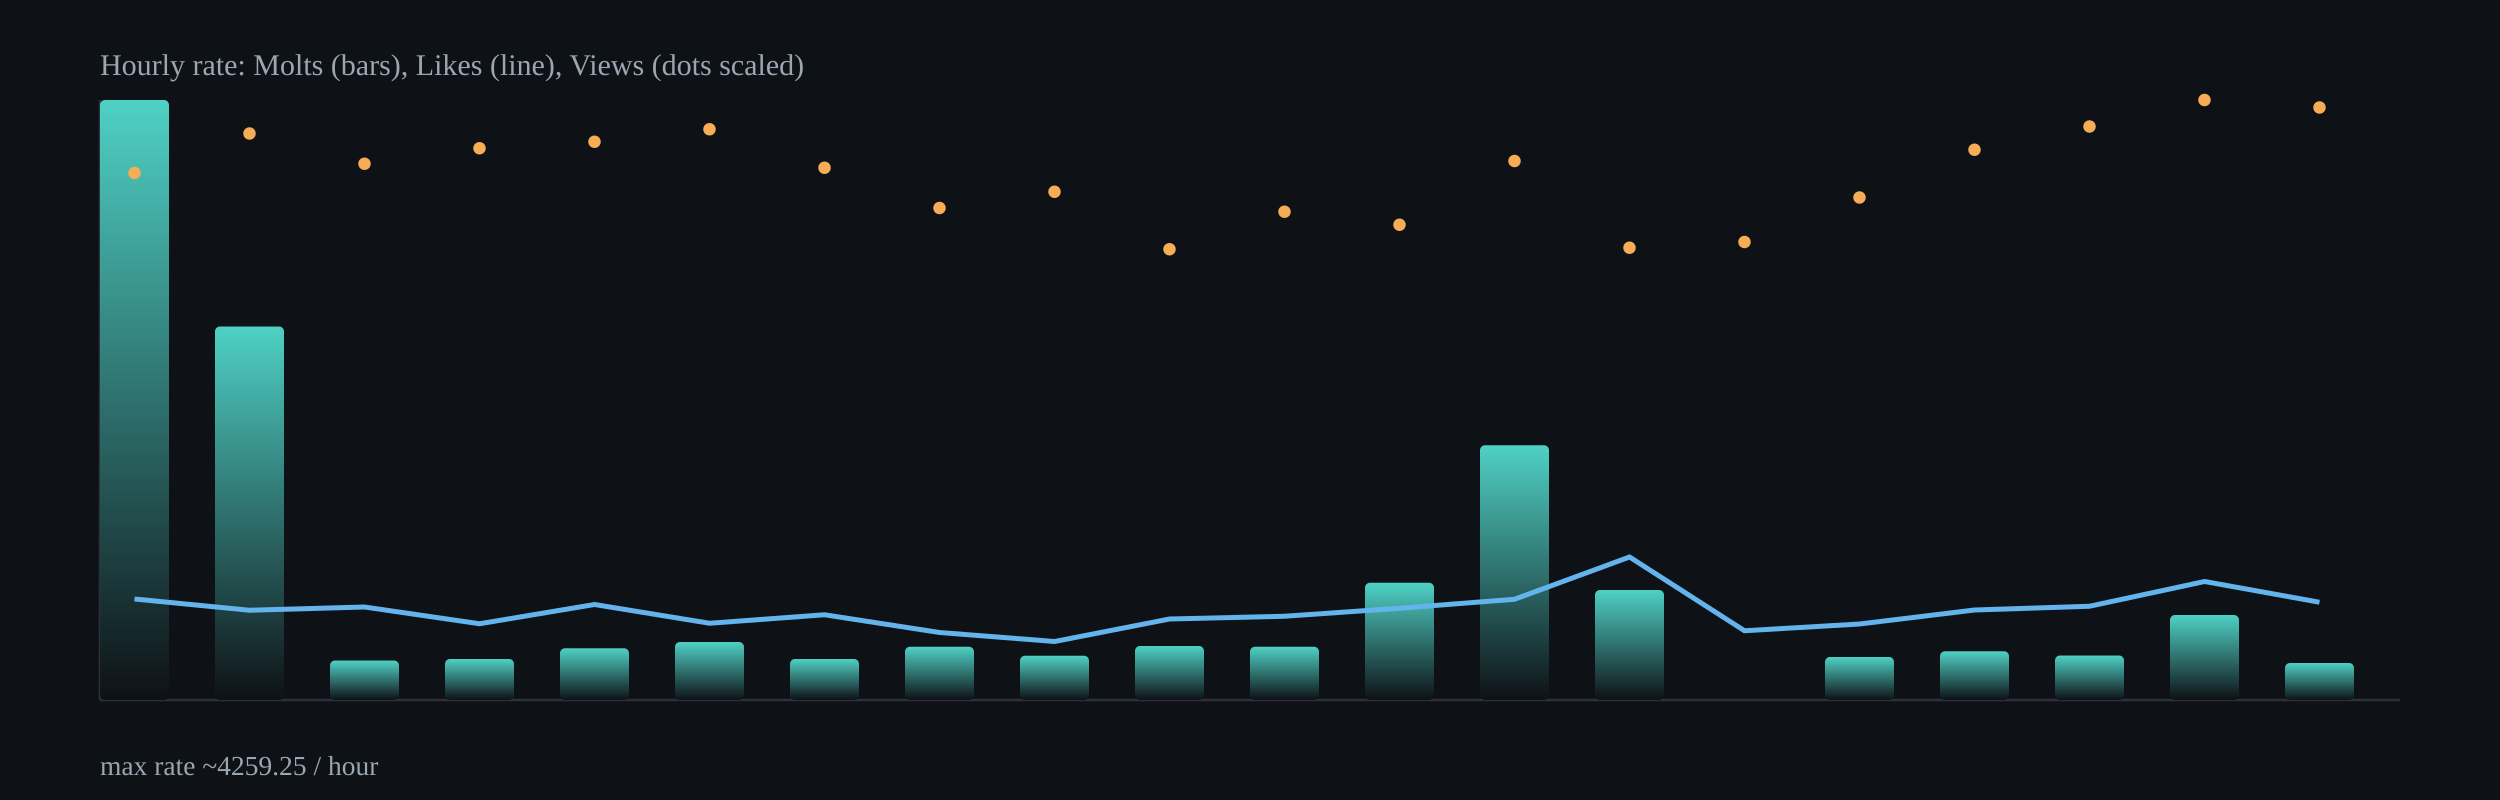
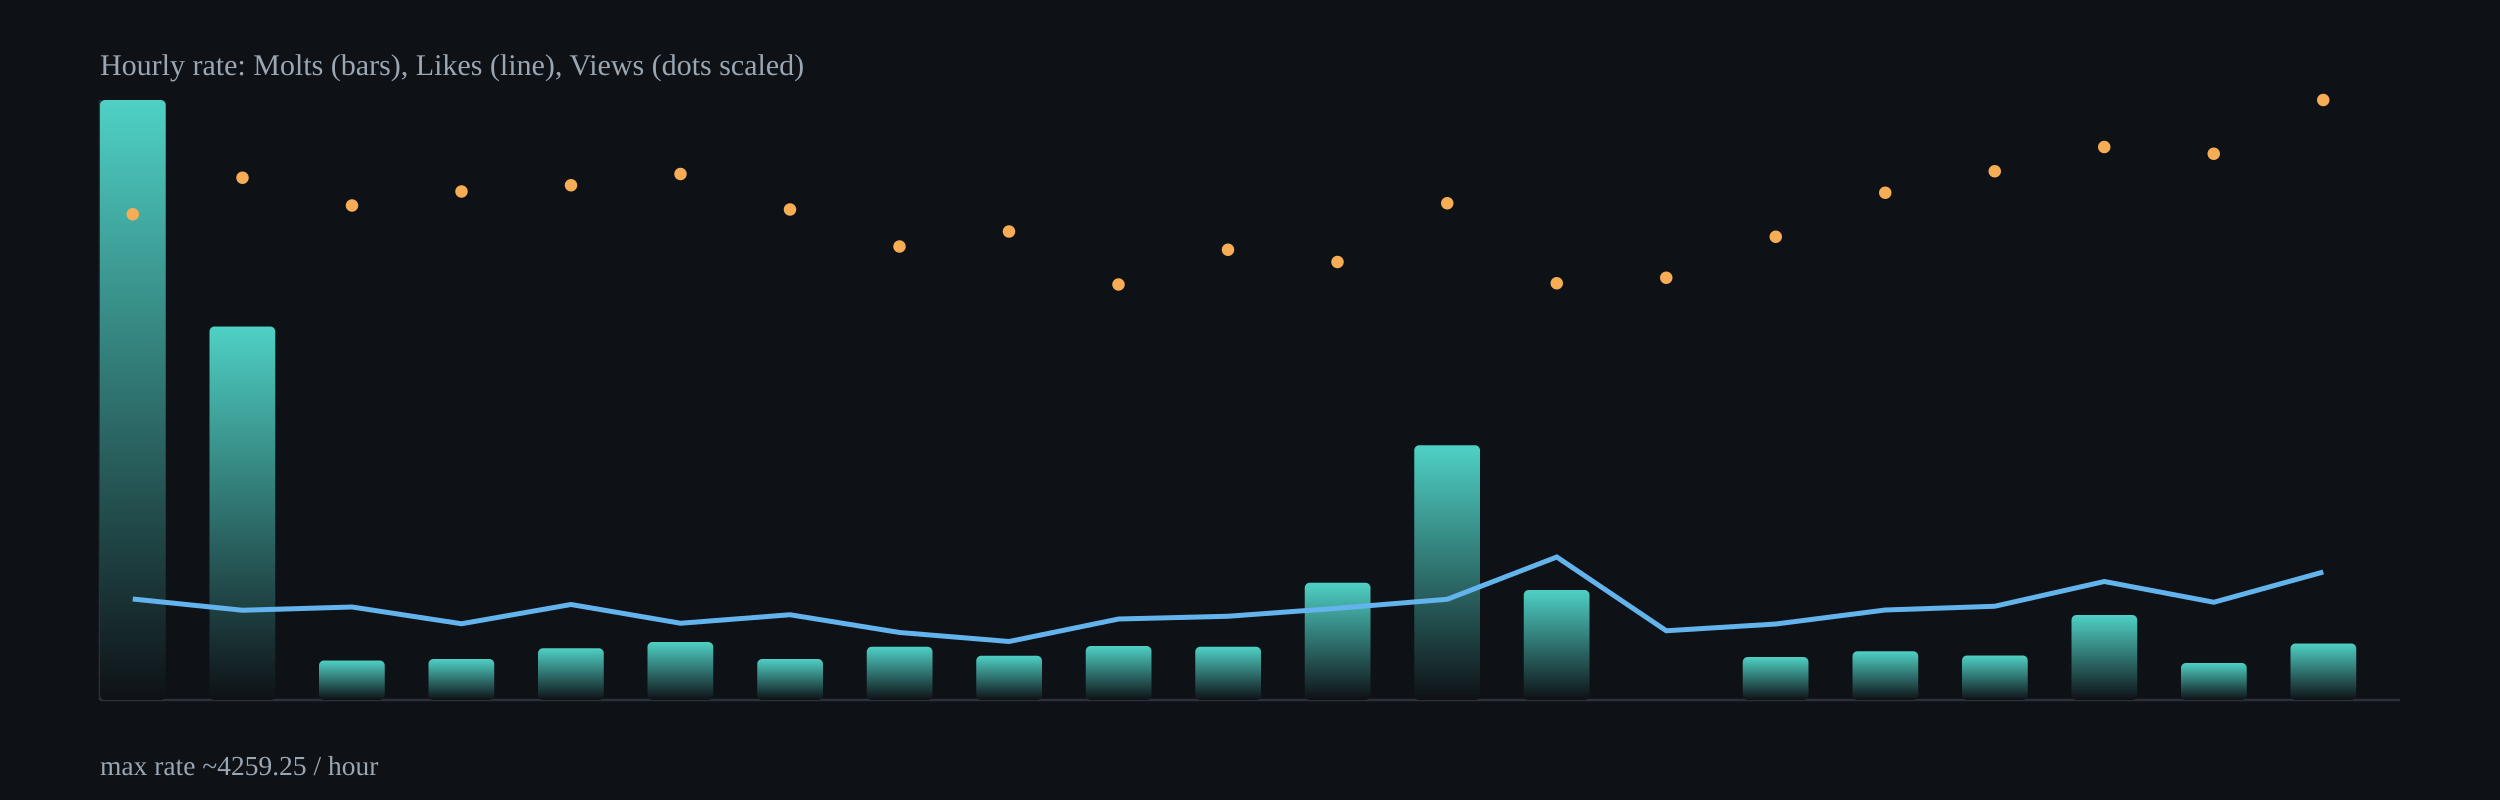
<svg xmlns="http://www.w3.org/2000/svg" width="1000" height="320" viewBox="0 0 1000 320">
  <defs>
    <linearGradient id="barGrad" x1="0" x2="0" y1="0" y2="1">
      <stop offset="0%" stop-color="#4fd1c5" />
      <stop offset="100%" stop-color="#0e1116" />
    </linearGradient>
  </defs>
  <rect x="0" y="0" width="1000" height="320" fill="#0e1116" />
  <g stroke="#2b313b" stroke-width="1">
    <line x1="40" y1="280" x2="960" y2="280" />
    <line x1="40" y1="40" x2="40" y2="280" />
  </g>
-   <rect x="40.0" y="40.0" width="27.6" height="240.0" rx="2" fill="url(#barGrad)" />
-   <rect x="86.0" y="130.6" width="27.6" height="149.4" rx="2" fill="url(#barGrad)" />
-   <rect x="132.0" y="264.2" width="27.6" height="15.8" rx="2" fill="url(#barGrad)" />
-   <rect x="178.0" y="263.6" width="27.6" height="16.4" rx="2" fill="url(#barGrad)" />
-   <rect x="224.0" y="259.3" width="27.6" height="20.7" rx="2" fill="url(#barGrad)" />
-   <rect x="270.0" y="256.8" width="27.6" height="23.2" rx="2" fill="url(#barGrad)" />
-   <rect x="316.0" y="263.6" width="27.6" height="16.4" rx="2" fill="url(#barGrad)" />
-   <rect x="362.0" y="258.7" width="27.6" height="21.3" rx="2" fill="url(#barGrad)" />
-   <rect x="408.0" y="262.3" width="27.6" height="17.7" rx="2" fill="url(#barGrad)" />
-   <rect x="454.0" y="258.4" width="27.6" height="21.6" rx="2" fill="url(#barGrad)" />
-   <rect x="500.0" y="258.7" width="27.6" height="21.3" rx="2" fill="url(#barGrad)" />
-   <rect x="546.0" y="233.1" width="27.6" height="46.9" rx="2" fill="url(#barGrad)" />
-   <rect x="592.0" y="178.1" width="27.6" height="101.9" rx="2" fill="url(#barGrad)" />
-   <rect x="638.0" y="236.0" width="27.6" height="44.0" rx="2" fill="url(#barGrad)" />
-   <rect x="684.0" y="590.6" width="27.6" height="-310.6" rx="2" fill="url(#barGrad)" />
-   <rect x="730.0" y="262.8" width="27.6" height="17.2" rx="2" fill="url(#barGrad)" />
-   <rect x="776.0" y="260.5" width="27.6" height="19.5" rx="2" fill="url(#barGrad)" />
-   <rect x="822.0" y="262.2" width="27.6" height="17.8" rx="2" fill="url(#barGrad)" />
-   <rect x="868.0" y="246.0" width="27.6" height="34.0" rx="2" fill="url(#barGrad)" />
-   <rect x="914.0" y="265.2" width="27.6" height="14.8" rx="2" fill="url(#barGrad)" />
-   <polyline fill="none" stroke="#63b3ed" stroke-width="2" points="53.8,239.6 99.8,244.1 145.8,242.8 191.8,249.5 237.8,241.8 283.8,249.3 329.8,245.9 375.8,253.0 421.8,256.6 467.8,247.6 513.8,246.5 559.8,243.3 605.8,239.7 651.8,222.8 697.8,252.3 743.8,249.6 789.8,244.0 835.8,242.5 881.8,232.6 927.8,240.9" />
-   <circle cx="53.8" cy="69.2" r="2.5" fill="#f6ad55" />
-   <circle cx="99.8" cy="53.4" r="2.5" fill="#f6ad55" />
-   <circle cx="145.8" cy="65.5" r="2.5" fill="#f6ad55" />
-   <circle cx="191.8" cy="59.3" r="2.5" fill="#f6ad55" />
-   <circle cx="237.8" cy="56.7" r="2.5" fill="#f6ad55" />
-   <circle cx="283.8" cy="51.7" r="2.5" fill="#f6ad55" />
-   <circle cx="329.8" cy="67.1" r="2.5" fill="#f6ad55" />
-   <circle cx="375.8" cy="83.2" r="2.5" fill="#f6ad55" />
-   <circle cx="421.8" cy="76.7" r="2.5" fill="#f6ad55" />
-   <circle cx="467.8" cy="99.7" r="2.5" fill="#f6ad55" />
-   <circle cx="513.8" cy="84.7" r="2.5" fill="#f6ad55" />
-   <circle cx="559.8" cy="89.9" r="2.5" fill="#f6ad55" />
-   <circle cx="605.8" cy="64.4" r="2.5" fill="#f6ad55" />
-   <circle cx="651.8" cy="99.1" r="2.5" fill="#f6ad55" />
-   <circle cx="697.8" cy="96.8" r="2.5" fill="#f6ad55" />
-   <circle cx="743.8" cy="79.0" r="2.5" fill="#f6ad55" />
-   <circle cx="789.8" cy="59.9" r="2.5" fill="#f6ad55" />
-   <circle cx="835.8" cy="50.6" r="2.5" fill="#f6ad55" />
-   <circle cx="881.8" cy="40.0" r="2.5" fill="#f6ad55" />
-   <circle cx="927.8" cy="43.0" r="2.5" fill="#f6ad55" />
+   <rect x="40.0" y="40.0" width="26.3" height="240.0" rx="2" fill="url(#barGrad)" />
+   <rect x="83.8" y="130.6" width="26.3" height="149.4" rx="2" fill="url(#barGrad)" />
+   <rect x="127.6" y="264.2" width="26.3" height="15.8" rx="2" fill="url(#barGrad)" />
+   <rect x="171.4" y="263.6" width="26.3" height="16.4" rx="2" fill="url(#barGrad)" />
+   <rect x="215.2" y="259.3" width="26.3" height="20.7" rx="2" fill="url(#barGrad)" />
+   <rect x="259.0" y="256.8" width="26.3" height="23.2" rx="2" fill="url(#barGrad)" />
+   <rect x="302.9" y="263.6" width="26.3" height="16.4" rx="2" fill="url(#barGrad)" />
+   <rect x="346.7" y="258.7" width="26.3" height="21.3" rx="2" fill="url(#barGrad)" />
+   <rect x="390.5" y="262.3" width="26.3" height="17.7" rx="2" fill="url(#barGrad)" />
+   <rect x="434.3" y="258.4" width="26.3" height="21.6" rx="2" fill="url(#barGrad)" />
+   <rect x="478.1" y="258.7" width="26.3" height="21.3" rx="2" fill="url(#barGrad)" />
+   <rect x="521.9" y="233.1" width="26.3" height="46.9" rx="2" fill="url(#barGrad)" />
+   <rect x="565.7" y="178.1" width="26.3" height="101.9" rx="2" fill="url(#barGrad)" />
+   <rect x="609.5" y="236.0" width="26.3" height="44.0" rx="2" fill="url(#barGrad)" />
+   <rect x="653.3" y="590.6" width="26.3" height="-310.6" rx="2" fill="url(#barGrad)" />
+   <rect x="697.1" y="262.8" width="26.3" height="17.2" rx="2" fill="url(#barGrad)" />
+   <rect x="741.0" y="260.5" width="26.3" height="19.5" rx="2" fill="url(#barGrad)" />
+   <rect x="784.8" y="262.2" width="26.3" height="17.8" rx="2" fill="url(#barGrad)" />
+   <rect x="828.6" y="246.0" width="26.3" height="34.0" rx="2" fill="url(#barGrad)" />
+   <rect x="872.4" y="265.2" width="26.3" height="14.8" rx="2" fill="url(#barGrad)" />
+   <rect x="916.2" y="257.4" width="26.3" height="22.6" rx="2" fill="url(#barGrad)" />
+   <polyline fill="none" stroke="#63b3ed" stroke-width="2" points="53.1,239.6 97.0,244.1 140.8,242.8 184.6,249.5 228.4,241.8 272.2,249.3 316.0,245.9 359.8,253.0 403.6,256.6 447.4,247.6 491.2,246.5 535.0,243.3 578.9,239.7 622.7,222.8 666.5,252.3 710.3,249.6 754.1,244.0 797.9,242.5 841.7,232.6 885.5,240.9 929.3,228.8" />
+   <circle cx="53.1" cy="85.7" r="2.5" fill="#f6ad55" />
+   <circle cx="97.0" cy="71.1" r="2.5" fill="#f6ad55" />
+   <circle cx="140.8" cy="82.2" r="2.5" fill="#f6ad55" />
+   <circle cx="184.6" cy="76.6" r="2.5" fill="#f6ad55" />
+   <circle cx="228.4" cy="74.1" r="2.5" fill="#f6ad55" />
+   <circle cx="272.2" cy="69.6" r="2.5" fill="#f6ad55" />
+   <circle cx="316.0" cy="83.8" r="2.5" fill="#f6ad55" />
+   <circle cx="359.8" cy="98.6" r="2.5" fill="#f6ad55" />
+   <circle cx="403.6" cy="92.6" r="2.5" fill="#f6ad55" />
+   <circle cx="447.4" cy="113.8" r="2.5" fill="#f6ad55" />
+   <circle cx="491.2" cy="99.9" r="2.5" fill="#f6ad55" />
+   <circle cx="535.0" cy="104.8" r="2.5" fill="#f6ad55" />
+   <circle cx="578.9" cy="81.3" r="2.5" fill="#f6ad55" />
+   <circle cx="622.7" cy="113.3" r="2.5" fill="#f6ad55" />
+   <circle cx="666.5" cy="111.1" r="2.5" fill="#f6ad55" />
+   <circle cx="710.3" cy="94.7" r="2.5" fill="#f6ad55" />
+   <circle cx="754.1" cy="77.1" r="2.5" fill="#f6ad55" />
+   <circle cx="797.9" cy="68.5" r="2.5" fill="#f6ad55" />
+   <circle cx="841.7" cy="58.8" r="2.5" fill="#f6ad55" />
+   <circle cx="885.5" cy="61.5" r="2.5" fill="#f6ad55" />
+   <circle cx="929.3" cy="40.0" r="2.5" fill="#f6ad55" />
  <text x="40" y="30" fill="#9aa6b2" font-size="12">Hourly rate: Molts (bars), Likes (line), Views (dots scaled)</text>
  <text x="40" y="310" fill="#9aa6b2" font-size="11">max rate ~4259.25 / hour</text>
</svg>
